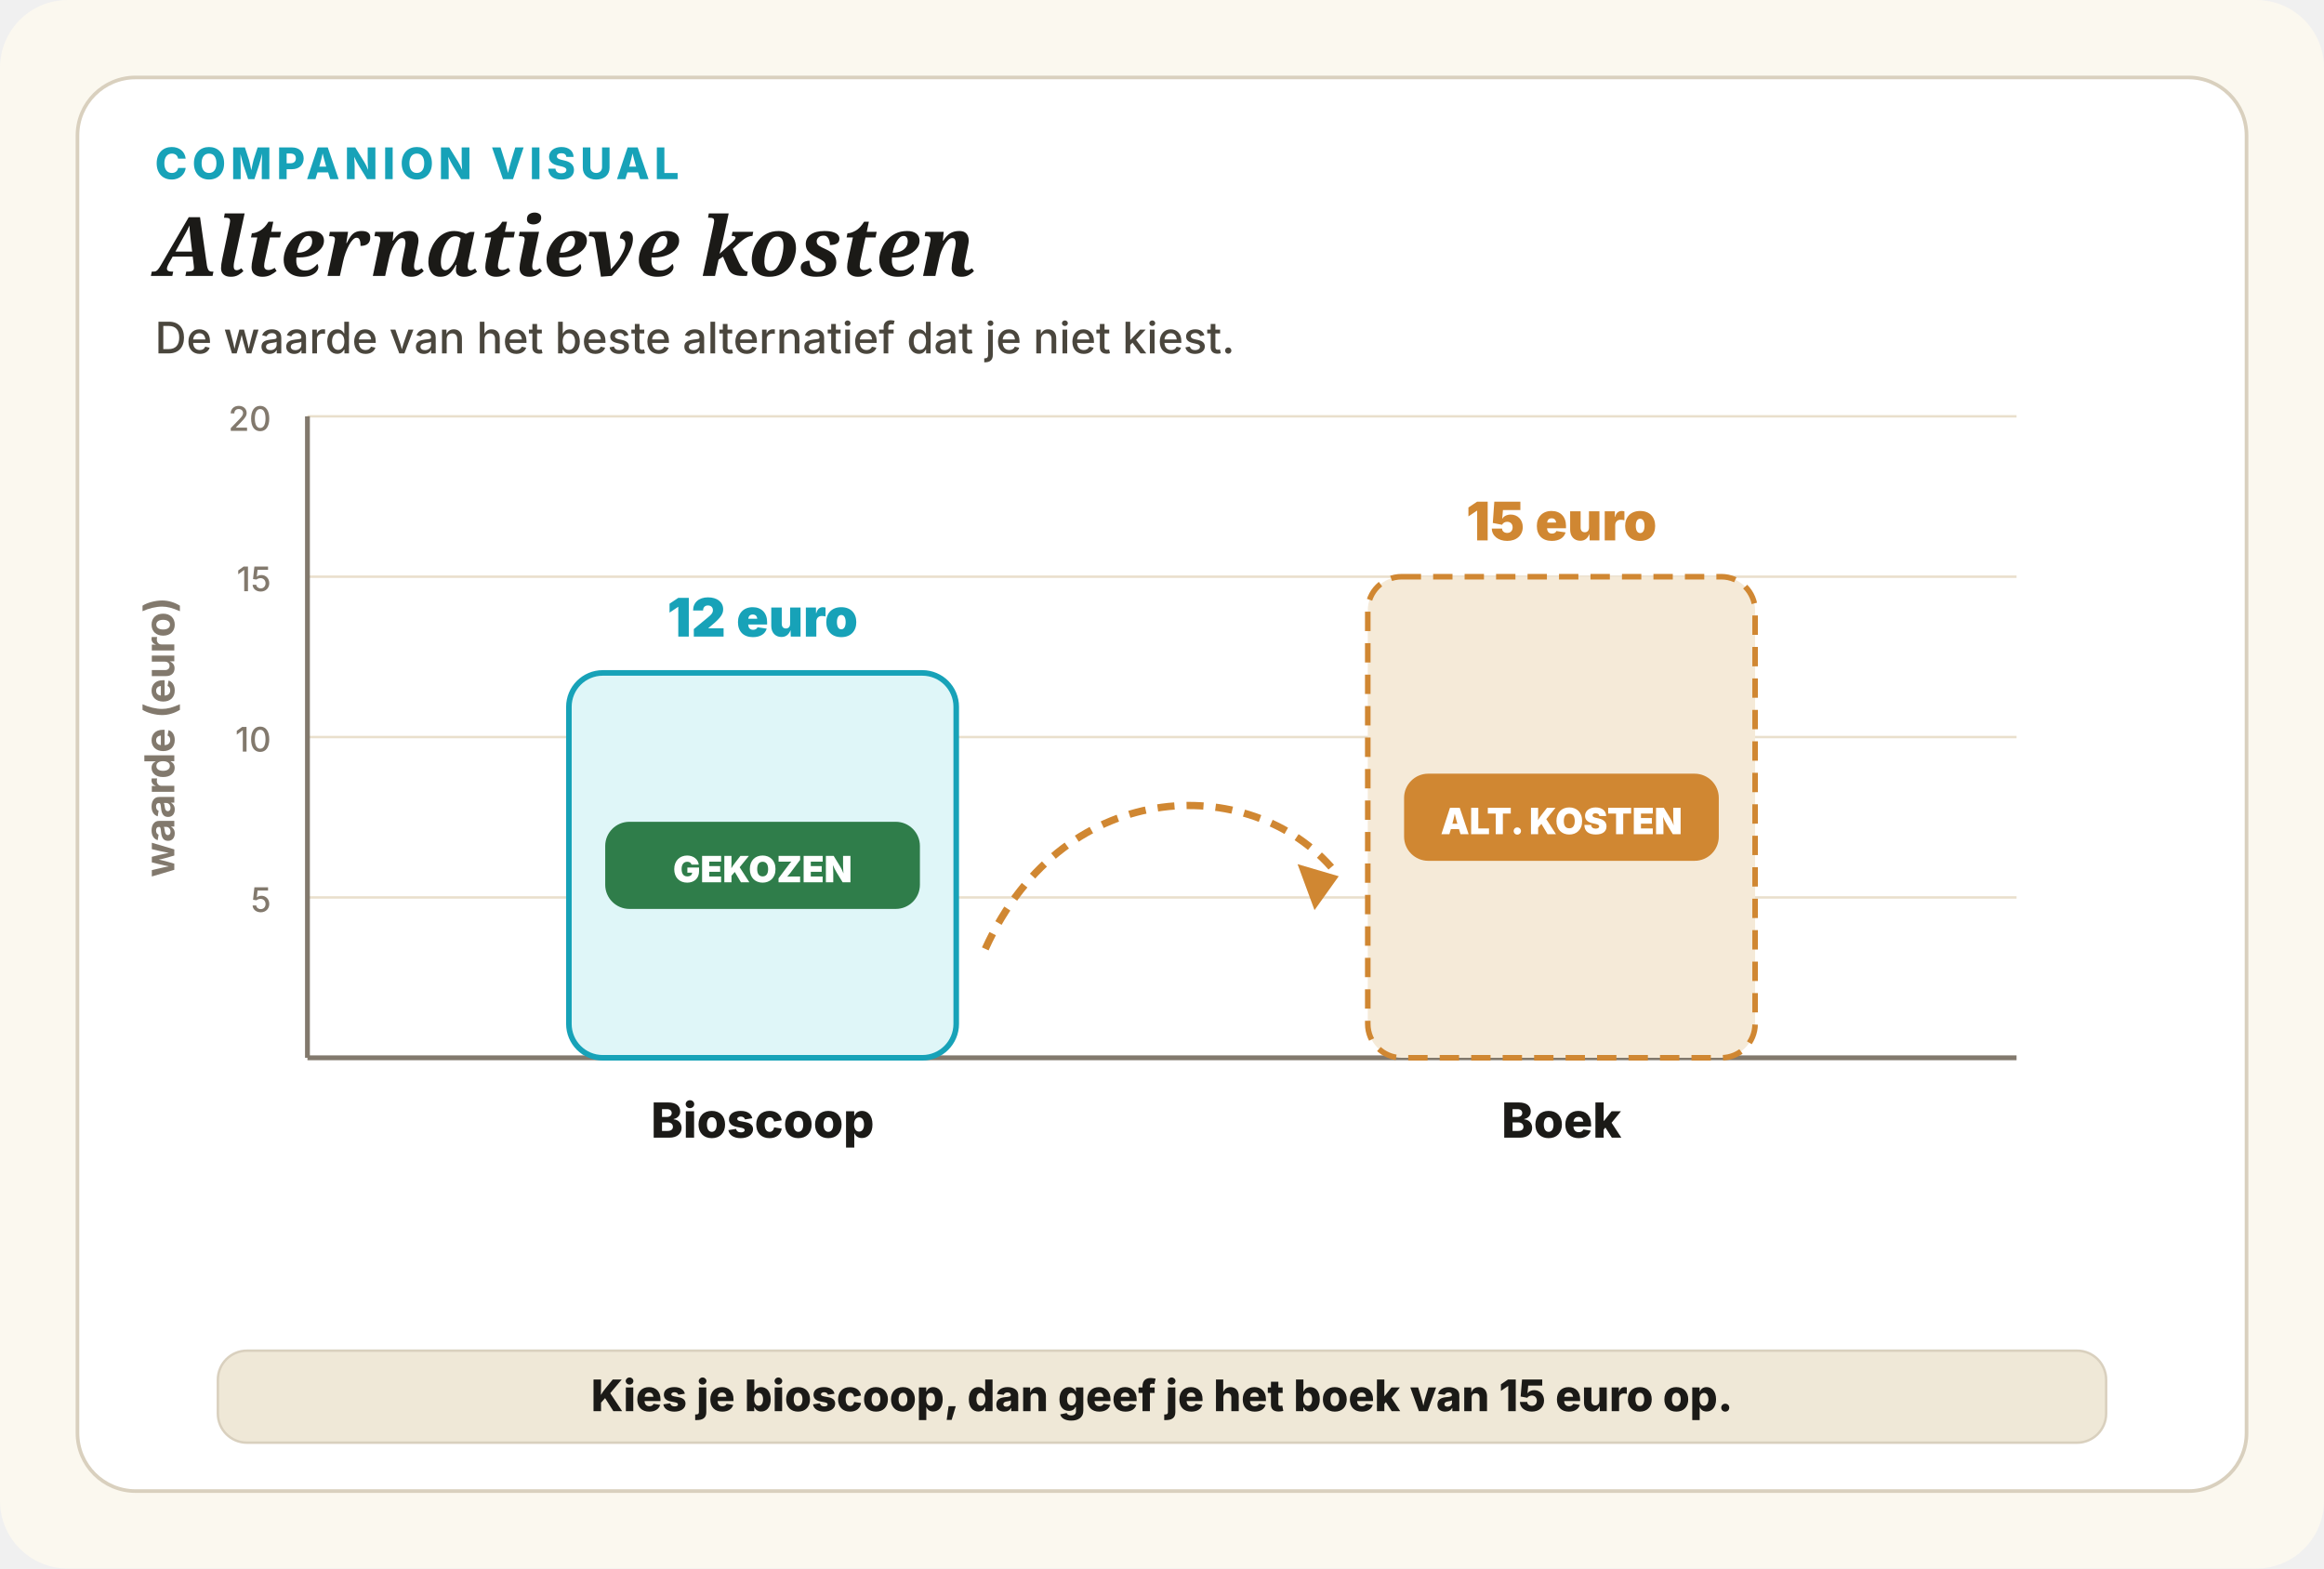
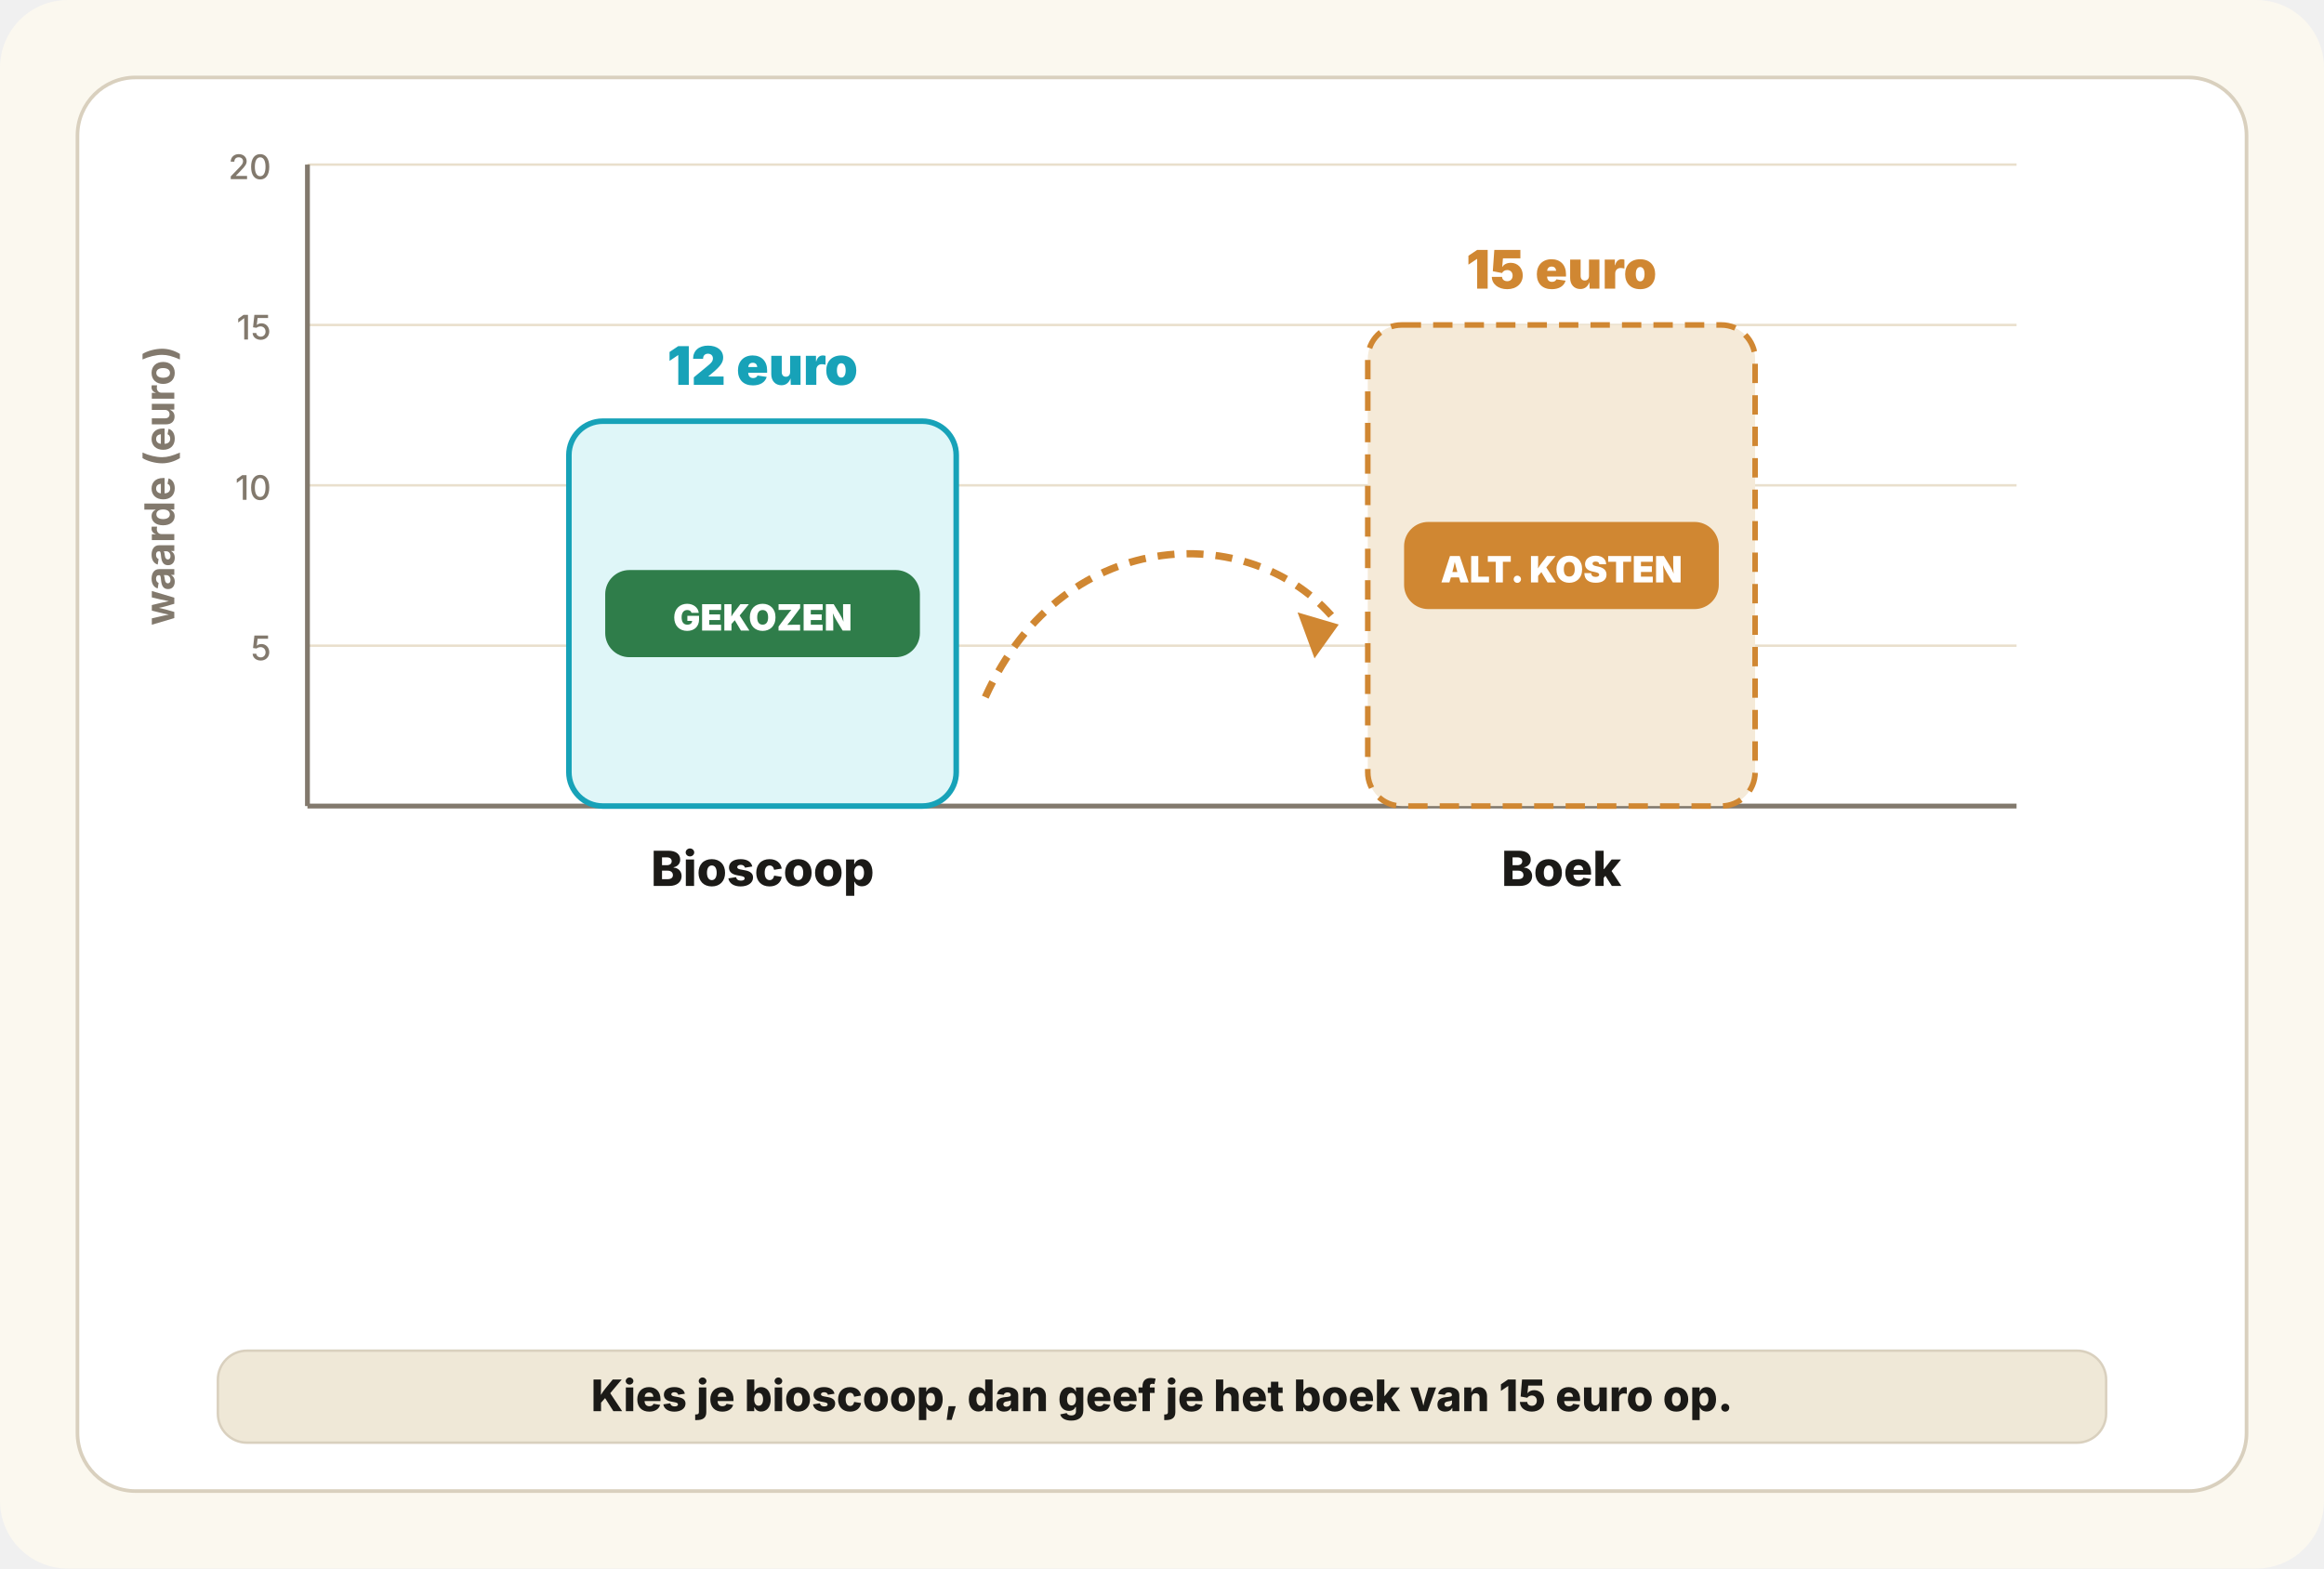
<svg xmlns="http://www.w3.org/2000/svg" viewBox="0 0 960 648">
  <rect width="960" height="648" rx="28" fill="#fbf8ef" />
  <rect x="32" y="32" width="896" height="584" rx="24" fill="#ffffff" stroke="#d9d0be" stroke-width="1.5" />
-   <text x="64" y="74" text-anchor="start" font-family="Inter, Arial, sans-serif" font-size="18" font-weight="800" letter-spacing="2" font-style="" fill="#17A2B8">COMPANION VISUAL</text>
-   <text x="64" y="114" text-anchor="start" font-family="Fraunces, Georgia, serif" font-size="34" font-weight="700" letter-spacing="0" font-style="italic" fill="#1b1a17">Alternatieve kosten</text>
-   <text x="64" y="146" text-anchor="start" font-family="Inter, Arial, sans-serif" font-size="18" font-weight="500" letter-spacing="0" font-style="" fill="#4a463d">De waarde van het beste alternatief dat je niet kiest.</text>
-   <line x1="127" y1="370.75" x2="833" y2="370.75" stroke="#e9dfcc" stroke-width="1" />
-   <text x="112" y="376.75" text-anchor="end" font-family="Inter, Arial, sans-serif" font-size="14" font-weight="500" letter-spacing="0" font-style="" fill="#82796d">5</text>
-   <line x1="127" y1="304.5" x2="833" y2="304.5" stroke="#e9dfcc" stroke-width="1" />
-   <text x="112" y="310.5" text-anchor="end" font-family="Inter, Arial, sans-serif" font-size="14" font-weight="500" letter-spacing="0" font-style="" fill="#82796d">10</text>
-   <line x1="127" y1="238.25" x2="833" y2="238.25" stroke="#e9dfcc" stroke-width="1" />
-   <text x="112" y="244.25" text-anchor="end" font-family="Inter, Arial, sans-serif" font-size="14" font-weight="500" letter-spacing="0" font-style="" fill="#82796d">15</text>
-   <line x1="127" y1="172" x2="833" y2="172" stroke="#e9dfcc" stroke-width="1" />
-   <text x="112" y="178" text-anchor="end" font-family="Inter, Arial, sans-serif" font-size="14" font-weight="500" letter-spacing="0" font-style="" fill="#82796d">20</text>
-   <line x1="127" y1="172" x2="127" y2="437" stroke="#82796d" stroke-width="2" />
-   <line x1="127" y1="437" x2="833" y2="437" stroke="#82796d" stroke-width="2" />
-   <text transform="rotate(-90 72 304.5)" x="72" y="304.5" text-anchor="middle" font-family="Inter, Arial, sans-serif" font-size="17" font-weight="700" letter-spacing="0" font-style="" fill="#82796d">waarde (euro)</text>
-   <rect x="235" y="278" width="160" height="159" rx="14" fill="#dff6f8" stroke="#17A2B8" stroke-width="2.3" />
-   <text x="315" y="263" text-anchor="middle" font-family="Inter, Arial, sans-serif" font-size="22" font-weight="900" letter-spacing="0" font-style="" fill="#17A2B8">12 euro</text>
-   <text x="315" y="470" text-anchor="middle" font-family="Inter, Arial, sans-serif" font-size="20" font-weight="800" letter-spacing="0" font-style="" fill="#1b1a17">Bioscoop</text>
-   <rect x="250" y="339.5" width="130" height="36" rx="10" fill="#2f7d4a" />
-   <text x="315" y="364.5" text-anchor="middle" font-family="Inter, Arial, sans-serif" font-size="15" font-weight="900" letter-spacing="0" font-style="" fill="#ffffff">GEKOZEN</text>
-   <rect x="565" y="238.25" width="160" height="198.75" rx="14" fill="#f5ead8" stroke="#d08732" stroke-width="2.3" stroke-dasharray="8,5" />
-   <text x="645" y="223.25" text-anchor="middle" font-family="Inter, Arial, sans-serif" font-size="22" font-weight="900" letter-spacing="0" font-style="" fill="#d08732">15 euro</text>
-   <text x="645" y="470" text-anchor="middle" font-family="Inter, Arial, sans-serif" font-size="20" font-weight="800" letter-spacing="0" font-style="" fill="#1b1a17">Boek</text>
-   <rect x="580" y="319.625" width="130" height="36" rx="10" fill="#d08732" />
-   <text x="645" y="344.625" text-anchor="middle" font-family="Inter, Arial, sans-serif" font-size="15" font-weight="900" letter-spacing="0" font-style="" fill="#ffffff">ALT. KOSTEN</text>
-   <path d="M 407 392 C 440 319, 520 319, 553 362" fill="none" stroke="#d08732" stroke-width="3" stroke-dasharray="7,5" />
-   <polygon points="553,362 536,357 543,376" fill="#d08732" />
+   <line x1="127" y1="266.75" x2="833" y2="266.75" stroke="#e9dfcc" stroke-width="1" />
+   <text x="112" y="272.75" text-anchor="end" font-family="Inter, Arial, sans-serif" font-size="14" font-weight="500" letter-spacing="0" font-style="" fill="#82796d">5</text>
+   <line x1="127" y1="200.5" x2="833" y2="200.5" stroke="#e9dfcc" stroke-width="1" />
+   <text x="112" y="206.5" text-anchor="end" font-family="Inter, Arial, sans-serif" font-size="14" font-weight="500" letter-spacing="0" font-style="" fill="#82796d">10</text>
+   <line x1="127" y1="134.25" x2="833" y2="134.25" stroke="#e9dfcc" stroke-width="1" />
+   <text x="112" y="140.25" text-anchor="end" font-family="Inter, Arial, sans-serif" font-size="14" font-weight="500" letter-spacing="0" font-style="" fill="#82796d">15</text>
+   <line x1="127" y1="68" x2="833" y2="68" stroke="#e9dfcc" stroke-width="1" />
+   <text x="112" y="74" text-anchor="end" font-family="Inter, Arial, sans-serif" font-size="14" font-weight="500" letter-spacing="0" font-style="" fill="#82796d">20</text>
+   <line x1="127" y1="68" x2="127" y2="333" stroke="#82796d" stroke-width="2" />
+   <line x1="127" y1="333" x2="833" y2="333" stroke="#82796d" stroke-width="2" />
+   <text transform="rotate(-90 72 200.5)" x="72" y="200.5" text-anchor="middle" font-family="Inter, Arial, sans-serif" font-size="17" font-weight="700" letter-spacing="0" font-style="" fill="#82796d">waarde (euro)</text>
+   <rect x="235" y="174" width="160" height="159" rx="14" fill="#dff6f8" stroke="#17A2B8" stroke-width="2.3" />
+   <text x="315" y="159" text-anchor="middle" font-family="Inter, Arial, sans-serif" font-size="22" font-weight="900" letter-spacing="0" font-style="" fill="#17A2B8">12 euro</text>
+   <text x="315" y="366" text-anchor="middle" font-family="Inter, Arial, sans-serif" font-size="20" font-weight="800" letter-spacing="0" font-style="" fill="#1b1a17">Bioscoop</text>
+   <rect x="250" y="235.5" width="130" height="36" rx="10" fill="#2f7d4a" />
+   <text x="315" y="260.5" text-anchor="middle" font-family="Inter, Arial, sans-serif" font-size="15" font-weight="900" letter-spacing="0" font-style="" fill="#ffffff">GEKOZEN</text>
+   <rect x="565" y="134.25" width="160" height="198.75" rx="14" fill="#f5ead8" stroke="#d08732" stroke-width="2.3" stroke-dasharray="8,5" />
+   <text x="645" y="119.25" text-anchor="middle" font-family="Inter, Arial, sans-serif" font-size="22" font-weight="900" letter-spacing="0" font-style="" fill="#d08732">15 euro</text>
+   <text x="645" y="366" text-anchor="middle" font-family="Inter, Arial, sans-serif" font-size="20" font-weight="800" letter-spacing="0" font-style="" fill="#1b1a17">Boek</text>
+   <rect x="580" y="215.625" width="130" height="36" rx="10" fill="#d08732" />
+   <text x="645" y="240.625" text-anchor="middle" font-family="Inter, Arial, sans-serif" font-size="15" font-weight="900" letter-spacing="0" font-style="" fill="#ffffff">ALT. KOSTEN</text>
+   <path d="M 407 288 C 440 215, 520 215, 553 258" fill="none" stroke="#d08732" stroke-width="3" stroke-dasharray="7,5" />
+   <polygon points="553,258 536,253 543,272" fill="#d08732" />
  <rect x="90" y="558" width="780" height="38" rx="12" fill="#efe8d7" stroke="#d9d0be" stroke-width="1" />
  <text x="480" y="583" text-anchor="middle" font-family="Inter, Arial, sans-serif" font-size="18" font-weight="800" letter-spacing="0" font-style="" fill="#1b1a17">Kies je bioscoop, dan geef je het boek van 15 euro op.</text>
</svg>
